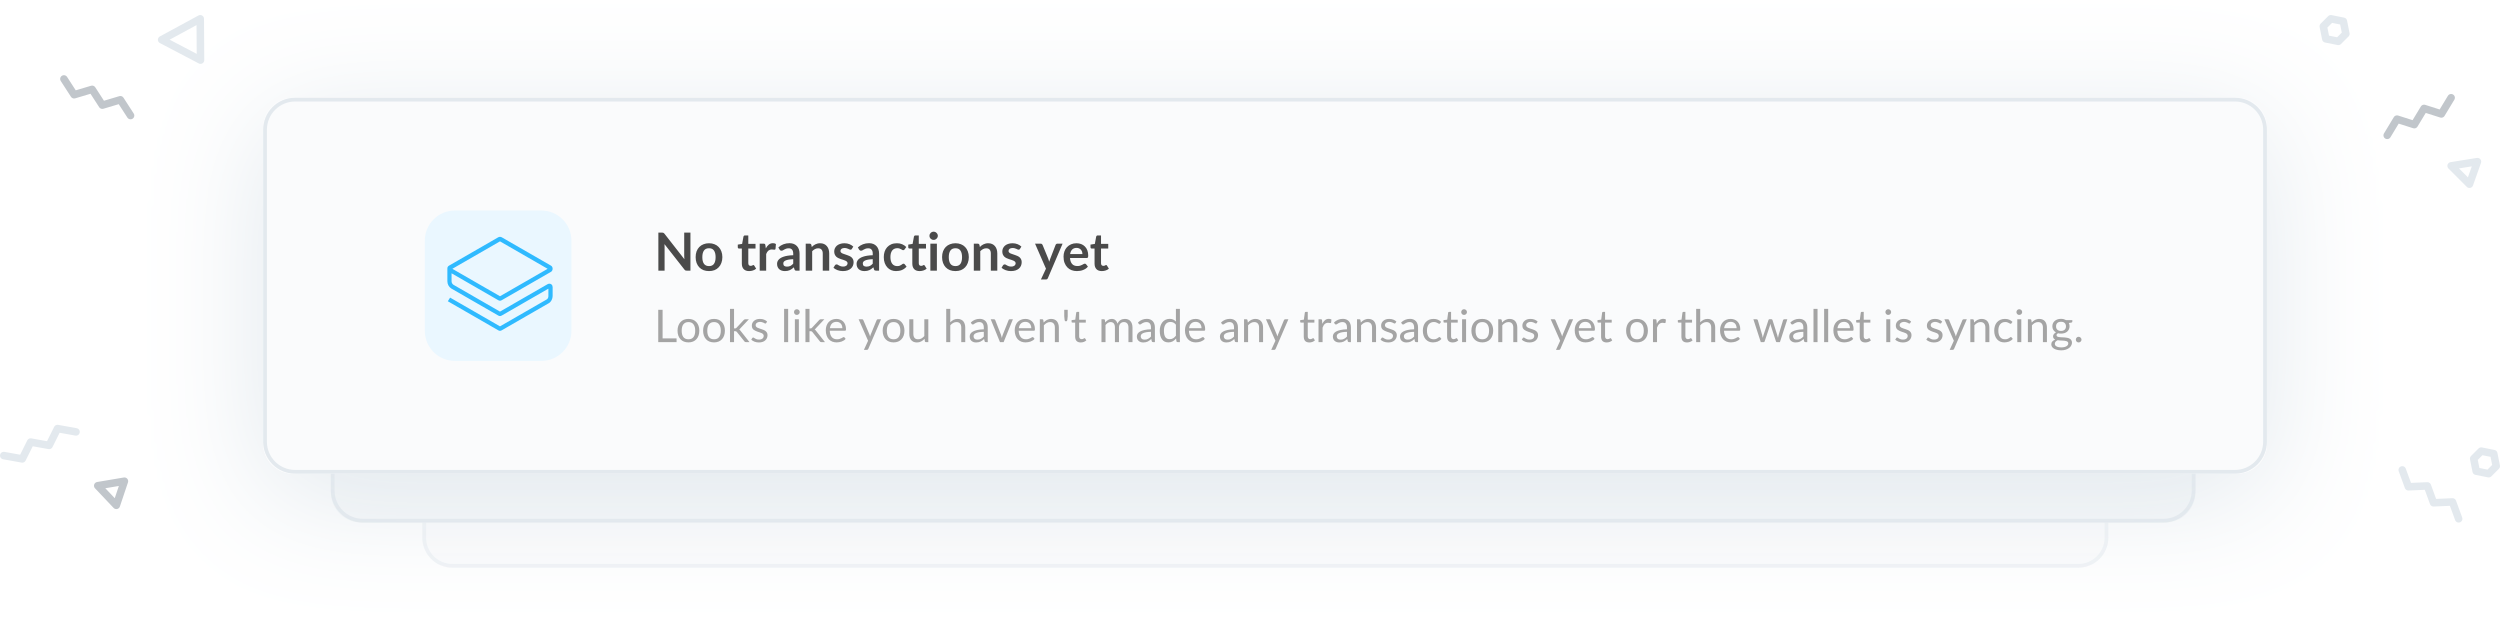
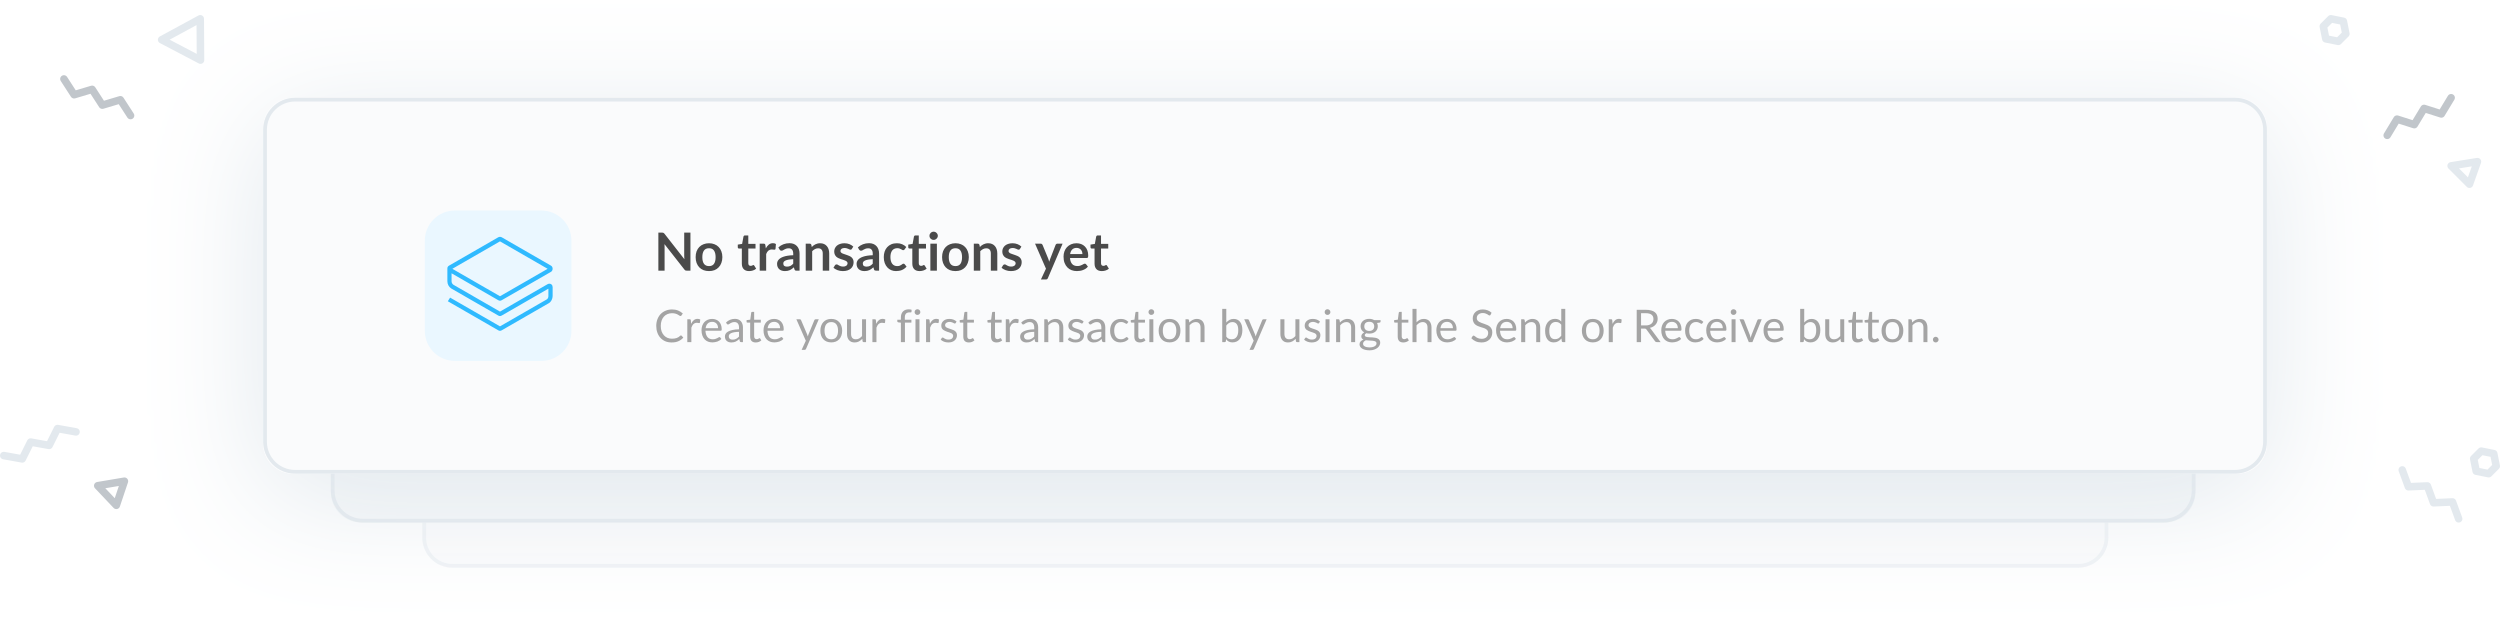
<svg xmlns="http://www.w3.org/2000/svg" xmlns:xlink="http://www.w3.org/1999/xlink" width="665px" height="164px" viewBox="0 0 665 164" version="1.1">
  <defs>
    <path d="M32.319,21.982 L464.805,21.018 L464.805,21.018 C469.223,21.008 472.813,24.582 472.822,29 C472.822,29.006 472.822,29.012 472.822,29.018 L472.822,97 L472.822,97 C472.822,101.418 469.241,105 464.822,105 L32.336,105 L32.336,105 C27.918,105 24.336,101.418 24.336,97 L24.336,29.982 L24.336,29.982 C24.336,25.571 27.907,21.992 32.319,21.982 Z" id="path-1" />
    <rect id="path-2" x="0" y="0" width="496" height="93" rx="8" />
    <rect id="path-3" x="69" y="21" width="533" height="100" rx="8" />
    <filter x="-9.6%" y="-45.0%" width="119.1%" height="202.0%" filterUnits="objectBoundingBox" id="filter-4">
      <feOffset dx="0" dy="6" in="SourceAlpha" result="shadowOffsetOuter1" />
      <feGaussianBlur stdDeviation="16" in="shadowOffsetOuter1" result="shadowBlurOuter1" />
      <feComposite in="shadowBlurOuter1" in2="SourceAlpha" operator="out" result="shadowBlurOuter1" />
      <feColorMatrix values="0 0 0 0 0.884   0 0 0 0 0.91   0 0 0 0 0.931  0 0 0 1 0" type="matrix" in="shadowBlurOuter1" />
    </filter>
  </defs>
  <g id="Page-1" stroke="none" stroke-width="1" fill="none" fill-rule="evenodd">
    <g id="Group" transform="translate(-316, -366)">
      <g id="no_transactions" transform="translate(317, 371)">
        <g id="icons-around" stroke-width="2" stroke-linejoin="round">
          <g id="right" transform="translate(617, 0)">
            <polygon id="Stroke-146" stroke="#E3E9EE" stroke-linecap="round" points="38.876 44 41 38 34 39.121" />
            <polyline id="Stroke-152" stroke="#E3E9EE" stroke-linecap="round" points="21 120 22.635 124.478 27.683 124.261 29.317 128.738 34.365 128.522 36 133" />
            <polyline id="Stroke-154" stroke="#C1C6CB" stroke-linecap="round" points="34 21 31.396 25.312 26.801 23.844 24.199 28.156 19.604 26.688 17 31" />
            <polygon id="Stroke-157" stroke="#E3E9EE" points="4 6 0.667 5.333 0 2 2 0 5.333 0.667 6 4" />
            <polygon id="Stroke-159" stroke="#E3E9EE" points="44 121 40.667 120.333 40 117 42.001 115 45.333 115.667 46 119" />
          </g>
          <g id="left" stroke-linecap="round">
            <polygon id="Stroke-144" stroke="#E3E9EE" points="52.334 10.987 52.266 0 42 5.571" />
            <polygon id="Stroke-148" stroke="#C1C6CB" points="29.941 129.416 32.094 123 25 124.199" />
            <polyline id="Stroke-151" stroke="#C1C6CB" points="16 16 18.715 20.199 23.506 18.769 26.22 22.968 31.011 21.538 33.726 25.737" />
            <polyline id="Stroke-153" stroke="#E3E9EE" points="0 116.183 4.921 117.068 7.148 112.591 12.07 113.476 14.297 109 19.218 109.885" />
          </g>
        </g>
        <g id="bg-card" transform="translate(87, 41)">
          <g id="bg-2" opacity="0.531">
            <use fill="#F9FAFB" fill-rule="evenodd" xlink:href="#path-1" />
            <path stroke="#E3E9EE" stroke-width="1" d="M32.32,22.482 C28.184,22.491 24.836,25.847 24.836,29.982 L24.836,97 C24.836,101.142 28.194,104.5 32.336,104.5 L464.822,104.5 C468.965,104.5 472.322,101.142 472.322,97 L472.322,29.018 C472.322,29.009 472.322,29.009 472.322,29.001 C472.313,24.859 468.948,21.509 464.806,21.518 L32.32,22.482 Z" />
          </g>
          <g id="bg-1">
            <use fill="#F7F9FA" fill-rule="evenodd" xlink:href="#path-2" />
            <rect stroke="#E3E9EE" stroke-width="1" x="0.5" y="0.5" width="495" height="92" rx="8" />
          </g>
        </g>
        <g id="bg">
          <use fill="black" fill-opacity="1" filter="url(#filter-4)" xlink:href="#path-3" />
          <use fill="#FAFBFC" fill-rule="evenodd" xlink:href="#path-3" />
          <rect stroke="#E3E9EE" stroke-width="1" x="69.5" y="21.5" width="532" height="99" rx="8" />
        </g>
        <g id="text" transform="translate(173, 53)">
          <text id="No-transactions-yet" font-family="Lato-Bold, Lato" font-size="14" font-weight="bold" fill="#4A4A4A">
            <tspan x="0" y="14">No transactions yet</tspan>
          </text>
          <text id="Looks-like-you-haven" font-family="Lato-Regular, Lato" font-size="12" font-weight="normal" fill="#A4A4A4">
-             <tspan x="0" y="33">Looks like you haven't made any transactions yet or the wallet is syncing.</tspan>
+             <tspan x="0" y="33">Create your first transaction by using the Send or Receive button.</tspan>
          </text>
        </g>
        <g id="stratis" transform="translate(112, 51)">
          <rect id="Rectangle-3-Copy" fill="#EAF7FF" x="0" y="0" width="39" height="40" rx="8" />
          <path d="M7.363,15.524 L19.986,22.791 C19.995,22.796 20.005,22.796 20.014,22.791 L32.634,15.524 C32.65,15.513 32.65,15.49 32.635,15.479 L20.011,8.211 C20.003,8.205 19.992,8.205 19.984,8.211 L7.362,15.479 C7.347,15.49 7.347,15.513 7.363,15.524 Z M19.517,31.85 L6.143,24.145 C6.131,24.137 6.127,24.12 6.135,24.108 L6.714,23.185 C6.721,23.173 6.737,23.169 6.749,23.177 L19.984,30.801 C19.992,30.806 20.003,30.807 20.011,30.801 L32.415,23.658 C32.72,23.482 32.873,23.125 32.873,22.767 L32.873,20.828 C32.873,20.807 32.85,20.794 32.833,20.806 L20.475,27.924 C20.134,28.12 19.865,28.123 19.521,27.925 L7.023,20.73 C6.379,20.309 6.003,19.59 6.003,18.806 L6,15.417 C6,14.927 6.247,14.771 6.608,14.563 L19.501,7.136 C19.818,6.954 20.18,6.954 20.498,7.138 L33.589,14.678 C33.858,14.833 34,15.162 34,15.492 C34,15.804 33.828,16.153 33.589,16.291 L20.47,23.847 C20.135,24.04 19.86,24.04 19.524,23.847 L7.154,16.721 C7.136,16.71 7.114,16.723 7.114,16.744 L7.117,18.806 C7.117,19.193 7.307,19.548 7.624,19.755 L19.984,26.876 C19.992,26.881 20.003,26.881 20.011,26.876 L32.609,19.618 C32.935,19.404 33.401,19.394 33.704,19.67 C33.897,19.847 34,20.105 34,20.371 L34,22.758 C33.998,23.497 33.589,24.298 33.013,24.63 L20.472,31.853 C20.131,32.049 19.866,32.049 19.517,31.85 L19.517,31.85 Z" id="logo" fill="#2FBAFF" />
        </g>
      </g>
    </g>
  </g>
</svg>
